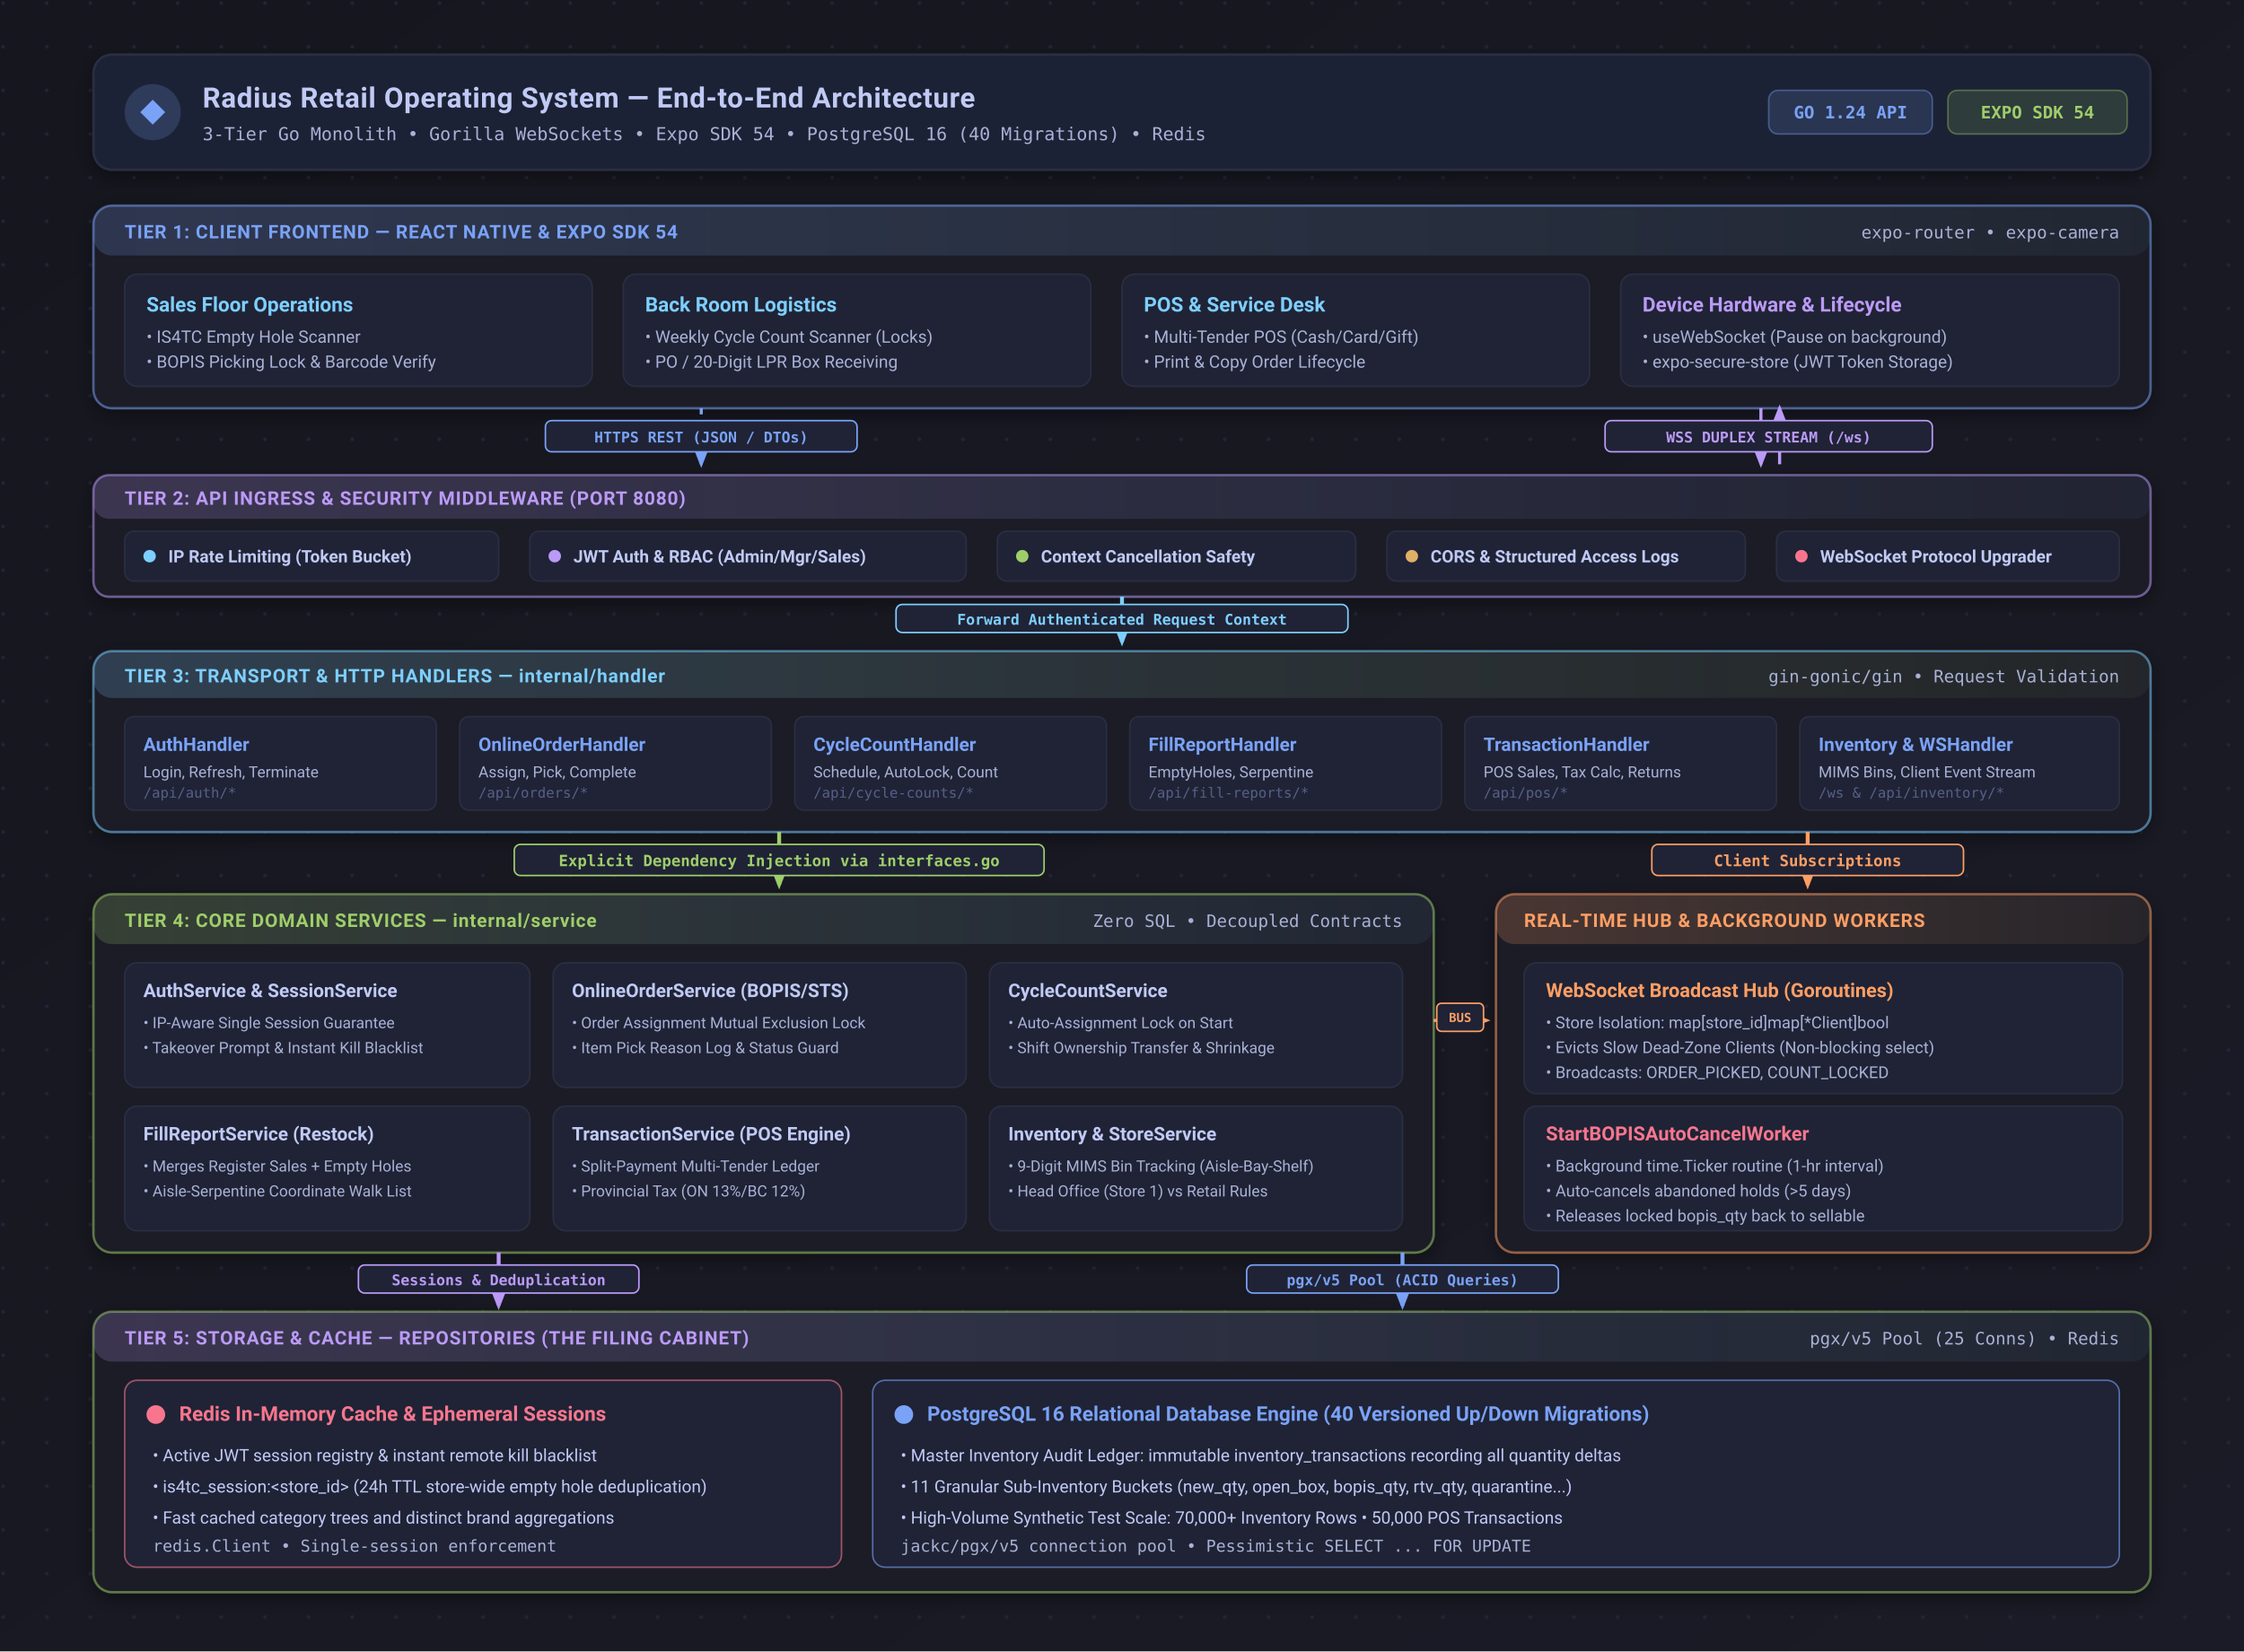
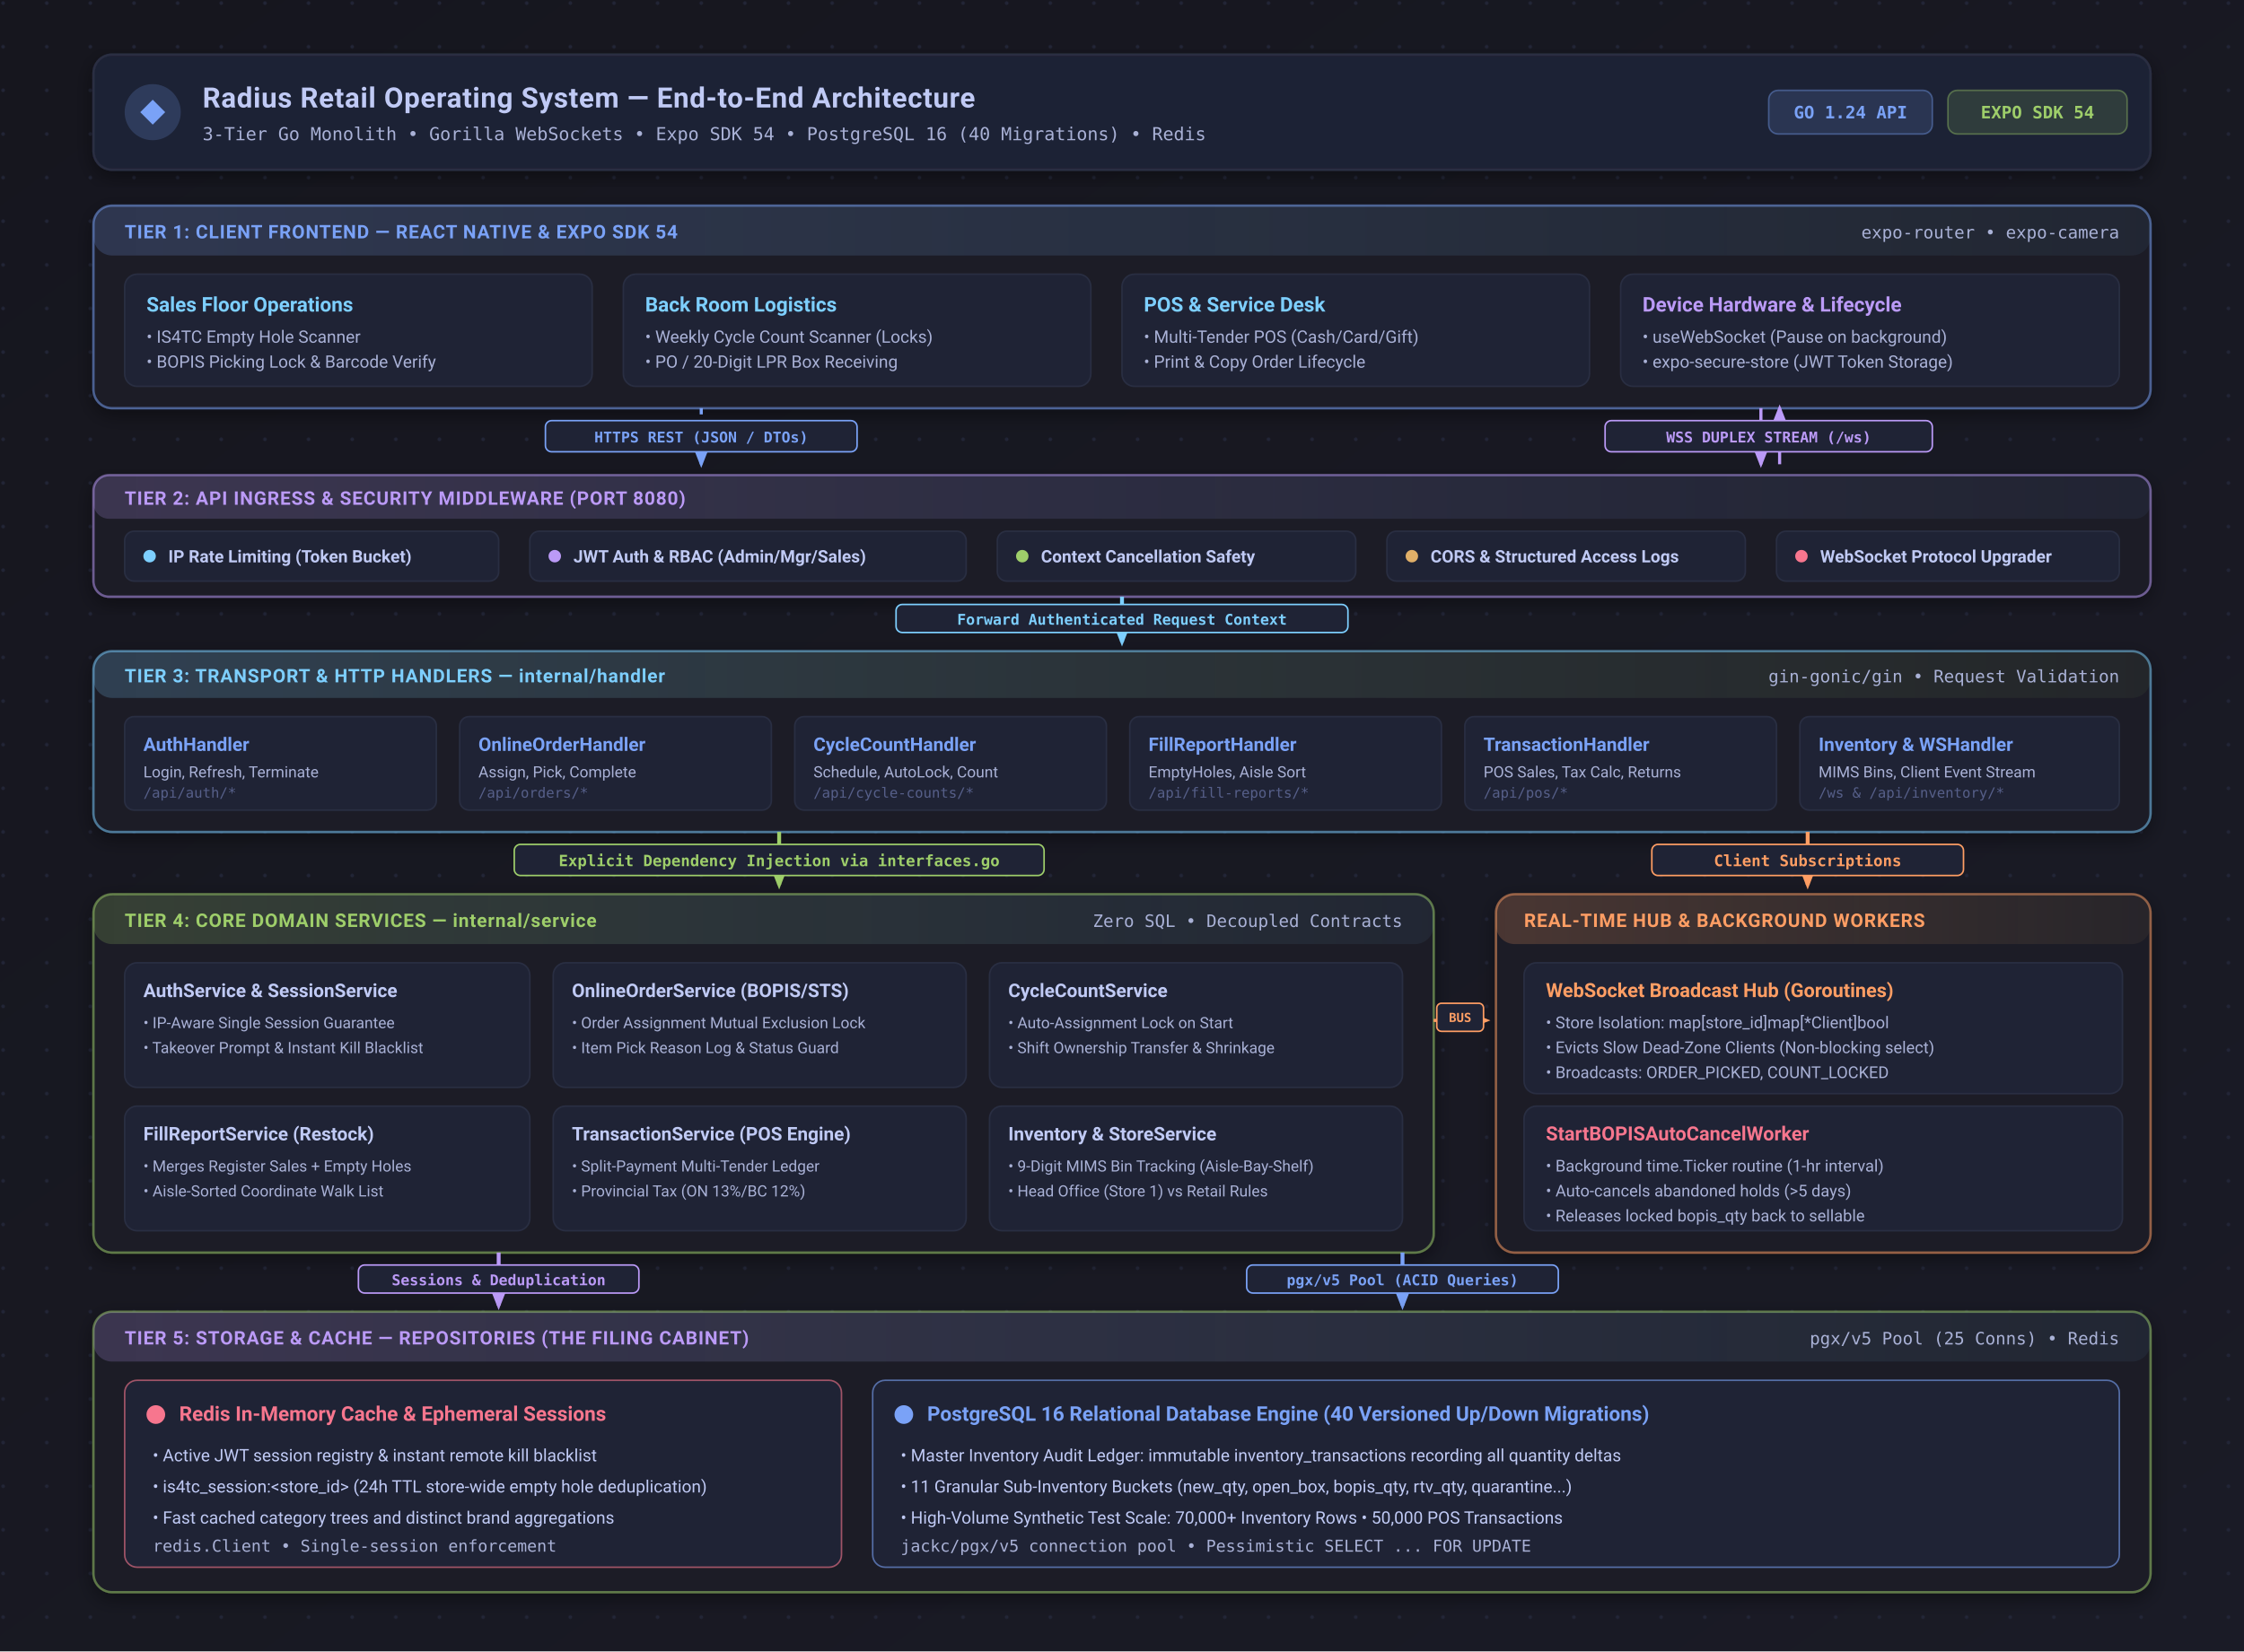
<svg xmlns="http://www.w3.org/2000/svg" viewBox="0 0 1440 1060" width="100%" height="100%" style="background-color: #16161e; font-family: -apple-system, BlinkMacSystemFont, 'Segoe UI', Roboto, 'Helvetica Neue', Arial, sans-serif;">
  <defs>
    <linearGradient id="bgGrad" x1="0%" y1="0%" x2="100%" y2="100%">
      <stop offset="0%" stop-color="#16161e" />
      <stop offset="100%" stop-color="#1a1b26" />
    </linearGradient>
    <linearGradient id="clientGrad" x1="0%" y1="0%" x2="100%" y2="0%">
      <stop offset="0%" stop-color="#7aa2f7" stop-opacity="0.2" />
      <stop offset="100%" stop-color="#7dcfff" stop-opacity="0.06" />
    </linearGradient>
    <linearGradient id="apiGrad" x1="0%" y1="0%" x2="100%" y2="0%">
      <stop offset="0%" stop-color="#bb9af7" stop-opacity="0.2" />
      <stop offset="100%" stop-color="#7aa2f7" stop-opacity="0.06" />
    </linearGradient>
    <linearGradient id="serviceGrad" x1="0%" y1="0%" x2="100%" y2="0%">
      <stop offset="0%" stop-color="#7dcfff" stop-opacity="0.2" />
      <stop offset="100%" stop-color="#9ece6a" stop-opacity="0.06" />
    </linearGradient>
    <linearGradient id="domainGrad" x1="0%" y1="0%" x2="100%" y2="0%">
      <stop offset="0%" stop-color="#9ece6a" stop-opacity="0.2" />
      <stop offset="100%" stop-color="#7dcfff" stop-opacity="0.06" />
    </linearGradient>
    <linearGradient id="hubGrad" x1="0%" y1="0%" x2="100%" y2="0%">
      <stop offset="0%" stop-color="#ff9e64" stop-opacity="0.2" />
      <stop offset="100%" stop-color="#e0af68" stop-opacity="0.06" />
    </linearGradient>
    <linearGradient id="dataGrad" x1="0%" y1="0%" x2="100%" y2="0%">
      <stop offset="0%" stop-color="#bb9af7" stop-opacity="0.2" />
      <stop offset="100%" stop-color="#7dcfff" stop-opacity="0.06" />
    </linearGradient>
    <filter id="cardShadow" x="-10%" y="-10%" width="120%" height="125%">
      <feDropShadow dx="0" dy="4" stdDeviation="6" flood-color="#000000" flood-opacity="0.4" />
    </filter>
    <marker id="arrowBlue" viewBox="0 0 10 10" refX="7" refY="5" markerWidth="6" markerHeight="6" orient="auto-start-reverse">
      <path d="M 0 1.5 L 9 5 L 0 8.5 z" fill="#7aa2f7" />
    </marker>
    <marker id="arrowPurple" viewBox="0 0 10 10" refX="7" refY="5" markerWidth="6" markerHeight="6" orient="auto-start-reverse">
      <path d="M 0 1.5 L 9 5 L 0 8.5 z" fill="#bb9af7" />
    </marker>
    <marker id="arrowGreen" viewBox="0 0 10 10" refX="7" refY="5" markerWidth="6" markerHeight="6" orient="auto-start-reverse">
      <path d="M 0 1.5 L 9 5 L 0 8.5 z" fill="#9ece6a" />
    </marker>
    <marker id="arrowCyan" viewBox="0 0 10 10" refX="7" refY="5" markerWidth="6" markerHeight="6" orient="auto-start-reverse">
      <path d="M 0 1.5 L 9 5 L 0 8.5 z" fill="#7dcfff" />
    </marker>
    <marker id="arrowOrange" viewBox="0 0 10 10" refX="7" refY="5" markerWidth="6" markerHeight="6" orient="auto-start-reverse">
      <path d="M 0 1.5 L 9 5 L 0 8.5 z" fill="#ff9e64" />
    </marker>
    <pattern id="gridPattern" width="28" height="28" patternUnits="userSpaceOnUse">
      <circle cx="2" cy="2" r="1.2" fill="#24283b" opacity="0.8" />
    </pattern>
  </defs>
  <rect width="100%" height="100%" fill="url(#bgGrad)" />
  <rect width="100%" height="100%" fill="url(#gridPattern)" />
  <g transform="translate(60, 35)">
    <rect x="0" y="0" width="1320" height="74" rx="12" fill="#1f2335" stroke="#292e42" stroke-width="1.5" filter="url(#cardShadow)" />
    <circle cx="38" cy="37" r="18" fill="#7aa2f7" fill-opacity="0.2" />
    <path d="M 30 37 L 38 29 L 46 37 L 38 45 Z" fill="#7aa2f7" />
    <text x="70" y="34" fill="#c0caf5" font-size="18" font-weight="700" letter-spacing="0.4">Radius Retail Operating System — End-to-End Architecture</text>
    <text x="70" y="55" fill="#a9b1d6" font-size="11.5" font-family="'Fira Code', monospace">3-Tier Go Monolith • Gorilla WebSockets • Expo SDK 54 • PostgreSQL 16 (40 Migrations) • Redis</text>
    <g transform="translate(1075, 23)">
      <rect x="0" y="0" width="105" height="28" rx="6" fill="#7aa2f7" fill-opacity="0.15" stroke="#7aa2f7" stroke-opacity="0.4" />
      <text x="52.5" y="18" fill="#7aa2f7" font-size="11" font-weight="600" text-anchor="middle" font-family="'Fira Code', monospace">GO 1.24 API</text>
    </g>
    <g transform="translate(1190, 23)">
      <rect x="0" y="0" width="115" height="28" rx="6" fill="#9ece6a" fill-opacity="0.15" stroke="#9ece6a" stroke-opacity="0.4" />
      <text x="57.5" y="18" fill="#9ece6a" font-size="11" font-weight="600" text-anchor="middle" font-family="'Fira Code', monospace">EXPO SDK 54</text>
    </g>
  </g>
  <g transform="translate(60, 132)">
    <rect x="0" y="0" width="1320" height="130" rx="12" fill="#1a1b26" stroke="#7aa2f7" stroke-width="1.5" stroke-opacity="0.5" filter="url(#cardShadow)" />
    <rect x="0" y="0" width="1320" height="32" rx="12" fill="url(#clientGrad)" />
    <text x="20" y="21" fill="#7aa2f7" font-size="12" font-weight="700" letter-spacing="0.5">TIER 1: CLIENT FRONTEND — REACT NATIVE &amp; EXPO SDK 54</text>
    <text x="1300" y="21" fill="#a9b1d6" font-size="11" font-family="'Fira Code', monospace" text-anchor="end">expo-router • expo-camera</text>
    <g transform="translate(20, 44)">
      <rect x="0" y="0" width="300" height="72" rx="8" fill="#1f2335" stroke="#292e42" stroke-width="1" />
      <text x="14" y="24" fill="#7dcfff" font-size="13" font-weight="600">Sales Floor Operations</text>
      <text x="14" y="44" fill="#a9b1d6" font-size="11">• IS4TC Empty Hole Scanner</text>
      <text x="14" y="60" fill="#a9b1d6" font-size="11">• BOPIS Picking Lock &amp; Barcode Verify</text>
    </g>
    <g transform="translate(340, 44)">
      <rect x="0" y="0" width="300" height="72" rx="8" fill="#1f2335" stroke="#292e42" stroke-width="1" />
      <text x="14" y="24" fill="#7dcfff" font-size="13" font-weight="600">Back Room Logistics</text>
      <text x="14" y="44" fill="#a9b1d6" font-size="11">• Weekly Cycle Count Scanner (Locks)</text>
      <text x="14" y="60" fill="#a9b1d6" font-size="11">• PO / 20-Digit LPR Box Receiving</text>
    </g>
    <g transform="translate(660, 44)">
      <rect x="0" y="0" width="300" height="72" rx="8" fill="#1f2335" stroke="#292e42" stroke-width="1" />
      <text x="14" y="24" fill="#7dcfff" font-size="13" font-weight="600">POS &amp; Service Desk</text>
      <text x="14" y="44" fill="#a9b1d6" font-size="11">• Multi-Tender POS (Cash/Card/Gift)</text>
      <text x="14" y="60" fill="#a9b1d6" font-size="11">• Print &amp; Copy Order Lifecycle</text>
    </g>
    <g transform="translate(980, 44)">
      <rect x="0" y="0" width="320" height="72" rx="8" fill="#1f2335" stroke="#292e42" stroke-width="1" />
      <text x="14" y="24" fill="#bb9af7" font-size="13" font-weight="600">Device Hardware &amp; Lifecycle</text>
      <text x="14" y="44" fill="#a9b1d6" font-size="11">• useWebSocket (Pause on background)</text>
      <text x="14" y="60" fill="#a9b1d6" font-size="11">• expo-secure-store (JWT Token Storage)</text>
    </g>
  </g>
  <path d="M 450 262 L 450 298" stroke="#7aa2f7" stroke-width="2" stroke-dasharray="4,4" marker-end="url(#arrowBlue)" />
  <rect x="350" y="270" width="200" height="20" rx="4" fill="#1f2335" stroke="#7aa2f7" stroke-width="1" />
  <text x="450" y="284" fill="#7aa2f7" font-size="9.5" font-weight="600" text-anchor="middle" font-family="'Fira Code', monospace">HTTPS REST (JSON / DTOs)</text>
  <path d="M 1130 262 L 1130 298" stroke="#bb9af7" stroke-width="2" marker-end="url(#arrowPurple)" />
  <path d="M 1142 298 L 1142 262" stroke="#bb9af7" stroke-width="2" marker-end="url(#arrowPurple)" />
  <rect x="1030" y="270" width="210" height="20" rx="4" fill="#1f2335" stroke="#bb9af7" stroke-width="1" />
  <text x="1135" y="284" fill="#bb9af7" font-size="9.5" font-weight="600" text-anchor="middle" font-family="'Fira Code', monospace">WSS DUPLEX STREAM (/ws)</text>
  <g transform="translate(60, 305)">
    <rect x="0" y="0" width="1320" height="78" rx="10" fill="#1a1b26" stroke="#bb9af7" stroke-width="1.5" stroke-opacity="0.5" filter="url(#cardShadow)" />
    <rect x="0" y="0" width="1320" height="28" rx="10" fill="url(#apiGrad)" />
    <text x="20" y="19" fill="#bb9af7" font-size="12" font-weight="700" letter-spacing="0.5">TIER 2: API INGRESS &amp; SECURITY MIDDLEWARE (PORT 8080)</text>
    <g transform="translate(20, 36)">
      <rect x="0" y="0" width="240" height="32" rx="6" fill="#1f2335" stroke="#292e42" stroke-width="1" />
      <circle cx="16" cy="16" r="4" fill="#7dcfff" />
      <text x="28" y="20" fill="#c0caf5" font-size="11" font-weight="600">IP Rate Limiting (Token Bucket)</text>
    </g>
    <g transform="translate(280, 36)">
      <rect x="0" y="0" width="280" height="32" rx="6" fill="#1f2335" stroke="#292e42" stroke-width="1" />
      <circle cx="16" cy="16" r="4" fill="#bb9af7" />
      <text x="28" y="20" fill="#c0caf5" font-size="11" font-weight="600">JWT Auth &amp; RBAC (Admin/Mgr/Sales)</text>
    </g>
    <g transform="translate(580, 36)">
      <rect x="0" y="0" width="230" height="32" rx="6" fill="#1f2335" stroke="#292e42" stroke-width="1" />
      <circle cx="16" cy="16" r="4" fill="#9ece6a" />
      <text x="28" y="20" fill="#c0caf5" font-size="11" font-weight="600">Context Cancellation Safety</text>
    </g>
    <g transform="translate(830, 36)">
      <rect x="0" y="0" width="230" height="32" rx="6" fill="#1f2335" stroke="#292e42" stroke-width="1" />
      <circle cx="16" cy="16" r="4" fill="#e0af68" />
      <text x="28" y="20" fill="#c0caf5" font-size="11" font-weight="600">CORS &amp; Structured Access Logs</text>
    </g>
    <g transform="translate(1080, 36)">
      <rect x="0" y="0" width="220" height="32" rx="6" fill="#1f2335" stroke="#292e42" stroke-width="1" />
      <circle cx="16" cy="16" r="4" fill="#f7768e" />
      <text x="28" y="20" fill="#c0caf5" font-size="11" font-weight="600">WebSocket Protocol Upgrader</text>
    </g>
  </g>
  <path d="M 720 383 L 720 412" stroke="#7dcfff" stroke-width="2.5" marker-end="url(#arrowCyan)" />
  <rect x="575" y="388" width="290" height="18" rx="4" fill="#1f2335" stroke="#7dcfff" stroke-width="1" />
  <text x="720" y="401" fill="#7dcfff" font-size="9.5" font-weight="600" text-anchor="middle" font-family="'Fira Code', monospace">Forward Authenticated Request Context</text>
  <g transform="translate(60, 418)">
    <rect x="0" y="0" width="1320" height="116" rx="12" fill="#1a1b26" stroke="#7dcfff" stroke-width="1.5" stroke-opacity="0.5" filter="url(#cardShadow)" />
    <rect x="0" y="0" width="1320" height="30" rx="12" fill="url(#serviceGrad)" />
    <text x="20" y="20" fill="#7dcfff" font-size="12" font-weight="700" letter-spacing="0.5">TIER 3: TRANSPORT &amp; HTTP HANDLERS — internal/handler</text>
    <text x="1300" y="20" fill="#a9b1d6" font-size="11" font-family="'Fira Code', monospace" text-anchor="end">gin-gonic/gin • Request Validation</text>
    <g transform="translate(20, 42)">
      <rect x="0" y="0" width="200" height="60" rx="6" fill="#1f2335" stroke="#292e42" stroke-width="1" />
      <text x="12" y="22" fill="#7aa2f7" font-size="12" font-weight="600">AuthHandler</text>
      <text x="12" y="39" fill="#a9b1d6" font-size="10">Login, Refresh, Terminate</text>
      <text x="12" y="52" fill="#565f89" font-size="9" font-family="'Fira Code', monospace">/api/auth/*</text>
    </g>
    <g transform="translate(235, 42)">
      <rect x="0" y="0" width="200" height="60" rx="6" fill="#1f2335" stroke="#292e42" stroke-width="1" />
      <text x="12" y="22" fill="#7aa2f7" font-size="12" font-weight="600">OnlineOrderHandler</text>
      <text x="12" y="39" fill="#a9b1d6" font-size="10">Assign, Pick, Complete</text>
      <text x="12" y="52" fill="#565f89" font-size="9" font-family="'Fira Code', monospace">/api/orders/*</text>
    </g>
    <g transform="translate(450, 42)">
      <rect x="0" y="0" width="200" height="60" rx="6" fill="#1f2335" stroke="#292e42" stroke-width="1" />
      <text x="12" y="22" fill="#7aa2f7" font-size="12" font-weight="600">CycleCountHandler</text>
      <text x="12" y="39" fill="#a9b1d6" font-size="10">Schedule, AutoLock, Count</text>
      <text x="12" y="52" fill="#565f89" font-size="9" font-family="'Fira Code', monospace">/api/cycle-counts/*</text>
    </g>
    <g transform="translate(665, 42)">
      <rect x="0" y="0" width="200" height="60" rx="6" fill="#1f2335" stroke="#292e42" stroke-width="1" />
      <text x="12" y="22" fill="#7aa2f7" font-size="12" font-weight="600">FillReportHandler</text>
-       <text x="12" y="39" fill="#a9b1d6" font-size="10">EmptyHoles, Serpentine</text>
+       <text x="12" y="39" fill="#a9b1d6" font-size="10">EmptyHoles, Aisle Sort</text>
      <text x="12" y="52" fill="#565f89" font-size="9" font-family="'Fira Code', monospace">/api/fill-reports/*</text>
    </g>
    <g transform="translate(880, 42)">
      <rect x="0" y="0" width="200" height="60" rx="6" fill="#1f2335" stroke="#292e42" stroke-width="1" />
      <text x="12" y="22" fill="#7aa2f7" font-size="12" font-weight="600">TransactionHandler</text>
      <text x="12" y="39" fill="#a9b1d6" font-size="10">POS Sales, Tax Calc, Returns</text>
      <text x="12" y="52" fill="#565f89" font-size="9" font-family="'Fira Code', monospace">/api/pos/*</text>
    </g>
    <g transform="translate(1095, 42)">
      <rect x="0" y="0" width="205" height="60" rx="6" fill="#1f2335" stroke="#292e42" stroke-width="1" />
      <text x="12" y="22" fill="#7aa2f7" font-size="12" font-weight="600">Inventory &amp; WSHandler</text>
      <text x="12" y="39" fill="#a9b1d6" font-size="10">MIMS Bins, Client Event Stream</text>
      <text x="12" y="52" fill="#565f89" font-size="9" font-family="'Fira Code', monospace">/ws &amp; /api/inventory/*</text>
    </g>
  </g>
  <path d="M 500 534 L 500 568" stroke="#9ece6a" stroke-width="2.5" marker-end="url(#arrowGreen)" />
  <rect x="330" y="542" width="340" height="20" rx="4" fill="#1f2335" stroke="#9ece6a" stroke-width="1" />
  <text x="500" y="556" fill="#9ece6a" font-size="10" font-weight="600" text-anchor="middle" font-family="'Fira Code', monospace">Explicit Dependency Injection via interfaces.go</text>
  <path d="M 1160 534 L 1160 568" stroke="#ff9e64" stroke-width="2.5" marker-end="url(#arrowOrange)" />
  <rect x="1060" y="542" width="200" height="20" rx="4" fill="#1f2335" stroke="#ff9e64" stroke-width="1" />
  <text x="1160" y="556" fill="#ff9e64" font-size="10" font-weight="600" text-anchor="middle" font-family="'Fira Code', monospace">Client Subscriptions</text>
  <g transform="translate(60, 574)">
    <rect x="0" y="0" width="860" height="230" rx="12" fill="#1a1b26" stroke="#9ece6a" stroke-width="1.5" stroke-opacity="0.5" filter="url(#cardShadow)" />
    <rect x="0" y="0" width="860" height="32" rx="12" fill="url(#domainGrad)" />
    <text x="20" y="21" fill="#9ece6a" font-size="12" font-weight="700" letter-spacing="0.5">TIER 4: CORE DOMAIN SERVICES — internal/service</text>
    <text x="840" y="21" fill="#a9b1d6" font-size="11" font-family="'Fira Code', monospace" text-anchor="end">Zero SQL • Decoupled Contracts</text>
    <g transform="translate(20, 44)">
      <rect x="0" y="0" width="260" height="80" rx="8" fill="#1f2335" stroke="#292e42" stroke-width="1" />
      <text x="12" y="22" fill="#c0caf5" font-size="12" font-weight="700">AuthService &amp; SessionService</text>
      <text x="12" y="42" fill="#a9b1d6" font-size="10">• IP-Aware Single Session Guarantee</text>
      <text x="12" y="58" fill="#a9b1d6" font-size="10">• Takeover Prompt &amp; Instant Kill Blacklist</text>
    </g>
    <g transform="translate(295, 44)">
      <rect x="0" y="0" width="265" height="80" rx="8" fill="#1f2335" stroke="#292e42" stroke-width="1" />
      <text x="12" y="22" fill="#c0caf5" font-size="12" font-weight="700">OnlineOrderService (BOPIS/STS)</text>
      <text x="12" y="42" fill="#a9b1d6" font-size="10">• Order Assignment Mutual Exclusion Lock</text>
      <text x="12" y="58" fill="#a9b1d6" font-size="10">• Item Pick Reason Log &amp; Status Guard</text>
    </g>
    <g transform="translate(575, 44)">
      <rect x="0" y="0" width="265" height="80" rx="8" fill="#1f2335" stroke="#292e42" stroke-width="1" />
      <text x="12" y="22" fill="#c0caf5" font-size="12" font-weight="700">CycleCountService</text>
      <text x="12" y="42" fill="#a9b1d6" font-size="10">• Auto-Assignment Lock on Start</text>
      <text x="12" y="58" fill="#a9b1d6" font-size="10">• Shift Ownership Transfer &amp; Shrinkage</text>
    </g>
    <g transform="translate(20, 136)">
      <rect x="0" y="0" width="260" height="80" rx="8" fill="#1f2335" stroke="#292e42" stroke-width="1" />
      <text x="12" y="22" fill="#c0caf5" font-size="12" font-weight="700">FillReportService (Restock)</text>
      <text x="12" y="42" fill="#a9b1d6" font-size="10">• Merges Register Sales + Empty Holes</text>
-       <text x="12" y="58" fill="#a9b1d6" font-size="10">• Aisle-Serpentine Coordinate Walk List</text>
+       <text x="12" y="58" fill="#a9b1d6" font-size="10">• Aisle-Sorted Coordinate Walk List</text>
    </g>
    <g transform="translate(295, 136)">
      <rect x="0" y="0" width="265" height="80" rx="8" fill="#1f2335" stroke="#292e42" stroke-width="1" />
      <text x="12" y="22" fill="#c0caf5" font-size="12" font-weight="700">TransactionService (POS Engine)</text>
      <text x="12" y="42" fill="#a9b1d6" font-size="10">• Split-Payment Multi-Tender Ledger</text>
      <text x="12" y="58" fill="#a9b1d6" font-size="10">• Provincial Tax (ON 13%/BC 12%)</text>
    </g>
    <g transform="translate(575, 136)">
      <rect x="0" y="0" width="265" height="80" rx="8" fill="#1f2335" stroke="#292e42" stroke-width="1" />
      <text x="12" y="22" fill="#c0caf5" font-size="12" font-weight="700">Inventory &amp; StoreService</text>
      <text x="12" y="42" fill="#a9b1d6" font-size="10">• 9-Digit MIMS Bin Tracking (Aisle-Bay-Shelf)</text>
      <text x="12" y="58" fill="#a9b1d6" font-size="10">• Head Office (Store 1) vs Retail Rules</text>
    </g>
  </g>
  <g transform="translate(960, 574)">
    <rect x="0" y="0" width="420" height="230" rx="12" fill="#1a1b26" stroke="#ff9e64" stroke-width="1.5" stroke-opacity="0.5" filter="url(#cardShadow)" />
    <rect x="0" y="0" width="420" height="32" rx="12" fill="url(#hubGrad)" />
    <text x="18" y="21" fill="#ff9e64" font-size="12" font-weight="700" letter-spacing="0.5">REAL-TIME HUB &amp; BACKGROUND WORKERS</text>
    <g transform="translate(18, 44)">
      <rect x="0" y="0" width="384" height="84" rx="8" fill="#1f2335" stroke="#292e42" stroke-width="1" />
      <text x="14" y="22" fill="#ff9e64" font-size="12.5" font-weight="700">WebSocket Broadcast Hub (Goroutines)</text>
      <text x="14" y="42" fill="#a9b1d6" font-size="10.5">• Store Isolation: map[store_id]map[*Client]bool</text>
      <text x="14" y="58" fill="#a9b1d6" font-size="10.5">• Evicts Slow Dead-Zone Clients (Non-blocking select)</text>
      <text x="14" y="74" fill="#a9b1d6" font-size="10.5">• Broadcasts: ORDER_PICKED, COUNT_LOCKED</text>
    </g>
    <g transform="translate(18, 136)">
      <rect x="0" y="0" width="384" height="80" rx="8" fill="#1f2335" stroke="#292e42" stroke-width="1" />
      <text x="14" y="22" fill="#f7768e" font-size="12.5" font-weight="700">StartBOPISAutoCancelWorker</text>
      <text x="14" y="42" fill="#a9b1d6" font-size="10.5">• Background time.Ticker routine (1-hr interval)</text>
      <text x="14" y="58" fill="#a9b1d6" font-size="10.5">• Auto-cancels abandoned holds (&gt;5 days)</text>
      <text x="14" y="74" fill="#a9b1d6" font-size="10.5">• Releases locked bopis_qty back to sellable</text>
    </g>
  </g>
  <path d="M 920 655 L 954 655" stroke="#ff9e64" stroke-width="2" stroke-dasharray="3,3" marker-end="url(#arrowOrange)" />
  <rect x="922" y="644" width="30" height="18" rx="3" fill="#1f2335" stroke="#ff9e64" stroke-width="1" />
  <text x="937" y="656" fill="#ff9e64" font-size="8" font-weight="700" text-anchor="middle" font-family="'Fira Code', monospace">BUS</text>
  <path d="M 320 804 L 320 838" stroke="#bb9af7" stroke-width="2.5" marker-end="url(#arrowPurple)" />
  <rect x="230" y="812" width="180" height="18" rx="4" fill="#1f2335" stroke="#bb9af7" stroke-width="1" />
  <text x="320" y="825" fill="#bb9af7" font-size="9.5" font-weight="600" text-anchor="middle" font-family="'Fira Code', monospace">Sessions &amp; Deduplication</text>
  <path d="M 900 804 L 900 838" stroke="#7aa2f7" stroke-width="2.5" marker-end="url(#arrowBlue)" />
  <rect x="800" y="812" width="200" height="18" rx="4" fill="#1f2335" stroke="#7aa2f7" stroke-width="1" />
  <text x="900" y="825" fill="#7aa2f7" font-size="9.5" font-weight="600" text-anchor="middle" font-family="'Fira Code', monospace">pgx/v5 Pool (ACID Queries)</text>
  <g transform="translate(60, 842)">
    <rect x="0" y="0" width="1320" height="180" rx="12" fill="#1a1b26" stroke="#9ece6a" stroke-width="1.5" stroke-opacity="0.5" filter="url(#cardShadow)" />
    <rect x="0" y="0" width="1320" height="32" rx="12" fill="url(#dataGrad)" />
    <text x="20" y="21" fill="#bb9af7" font-size="12" font-weight="700" letter-spacing="0.5">TIER 5: STORAGE &amp; CACHE — REPOSITORIES (THE FILING CABINET)</text>
    <text x="1300" y="21" fill="#a9b1d6" font-size="11" font-family="'Fira Code', monospace" text-anchor="end">pgx/v5 Pool (25 Conns) • Redis</text>
    <g transform="translate(20, 44)">
      <rect x="0" y="0" width="460" height="120" rx="8" fill="#1f2335" stroke="#f7768e" stroke-width="1" stroke-opacity="0.6" />
      <circle cx="20" cy="22" r="6" fill="#f7768e" />
      <text x="35" y="26" fill="#f7768e" font-size="13" font-weight="700">Redis In-Memory Cache &amp; Ephemeral Sessions</text>
      <text x="18" y="52" fill="#c0caf5" font-size="11">• Active JWT session registry &amp; instant remote kill blacklist</text>
      <text x="18" y="72" fill="#c0caf5" font-size="11">• is4tc_session:&lt;store_id&gt; (24h TTL store-wide empty hole deduplication)</text>
      <text x="18" y="92" fill="#c0caf5" font-size="11">• Fast cached category trees and distinct brand aggregations</text>
      <text x="18" y="110" fill="#a9b1d6" font-size="10.5" font-family="'Fira Code', monospace">redis.Client • Single-session enforcement</text>
    </g>
    <g transform="translate(500, 44)">
      <rect x="0" y="0" width="800" height="120" rx="8" fill="#1f2335" stroke="#7aa2f7" stroke-width="1" stroke-opacity="0.6" />
      <circle cx="20" cy="22" r="6" fill="#7aa2f7" />
      <text x="35" y="26" fill="#7aa2f7" font-size="13" font-weight="700">PostgreSQL 16 Relational Database Engine (40 Versioned Up/Down Migrations)</text>
      <text x="18" y="52" fill="#c0caf5" font-size="11">• Master Inventory Audit Ledger: immutable inventory_transactions recording all quantity deltas</text>
      <text x="18" y="72" fill="#c0caf5" font-size="11">• 11 Granular Sub-Inventory Buckets (new_qty, open_box, bopis_qty, rtv_qty, quarantine...)</text>
      <text x="18" y="92" fill="#c0caf5" font-size="11">• High-Volume Synthetic Test Scale: 70,000+ Inventory Rows • 50,000 POS Transactions</text>
      <text x="18" y="110" fill="#a9b1d6" font-size="10.5" font-family="'Fira Code', monospace">jackc/pgx/v5 connection pool • Pessimistic SELECT ... FOR UPDATE</text>
    </g>
  </g>
</svg>
